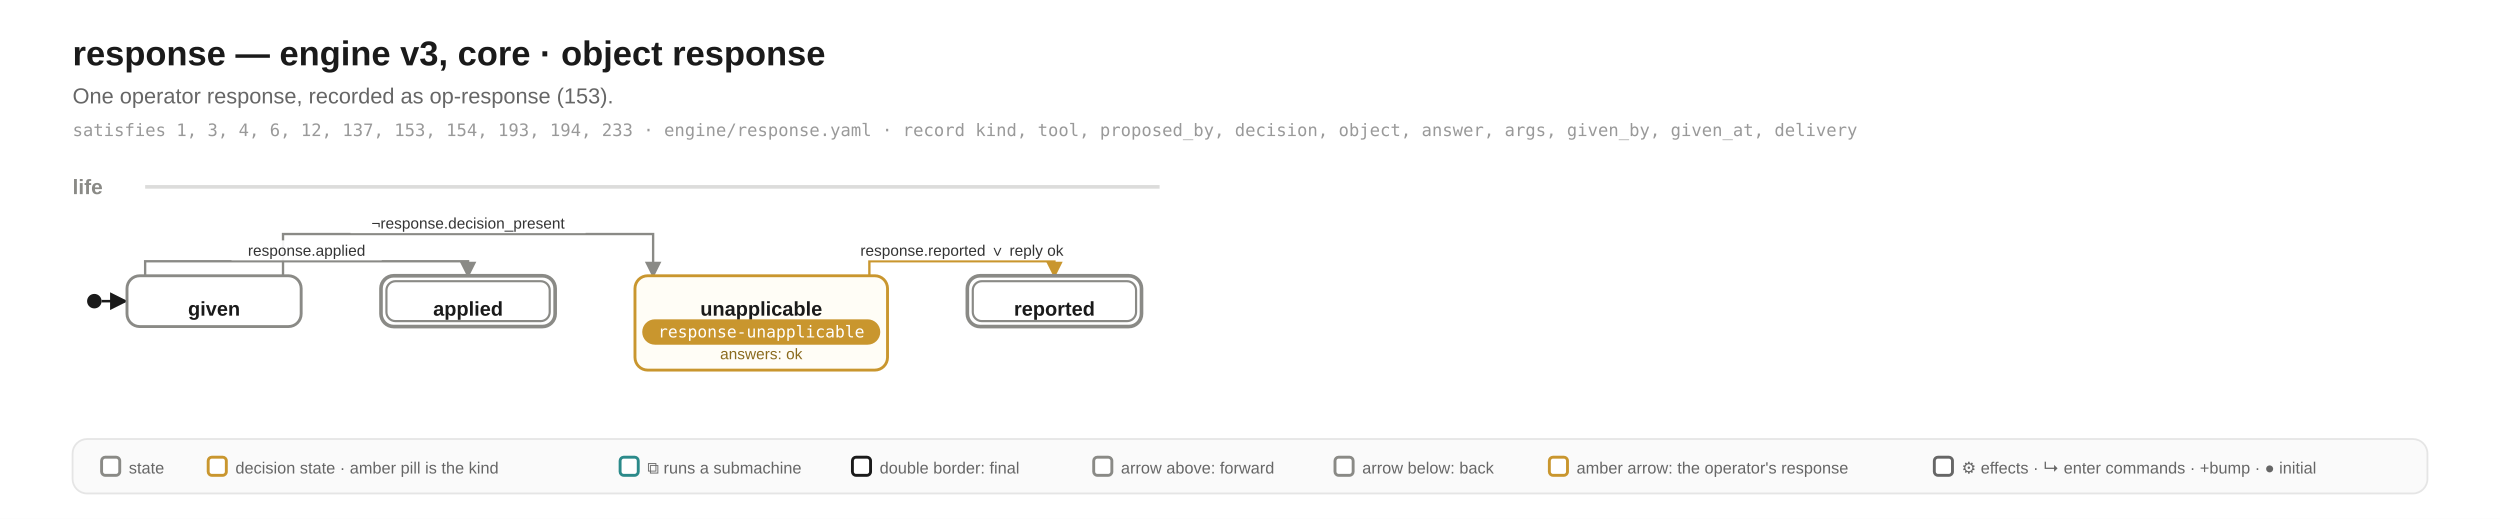
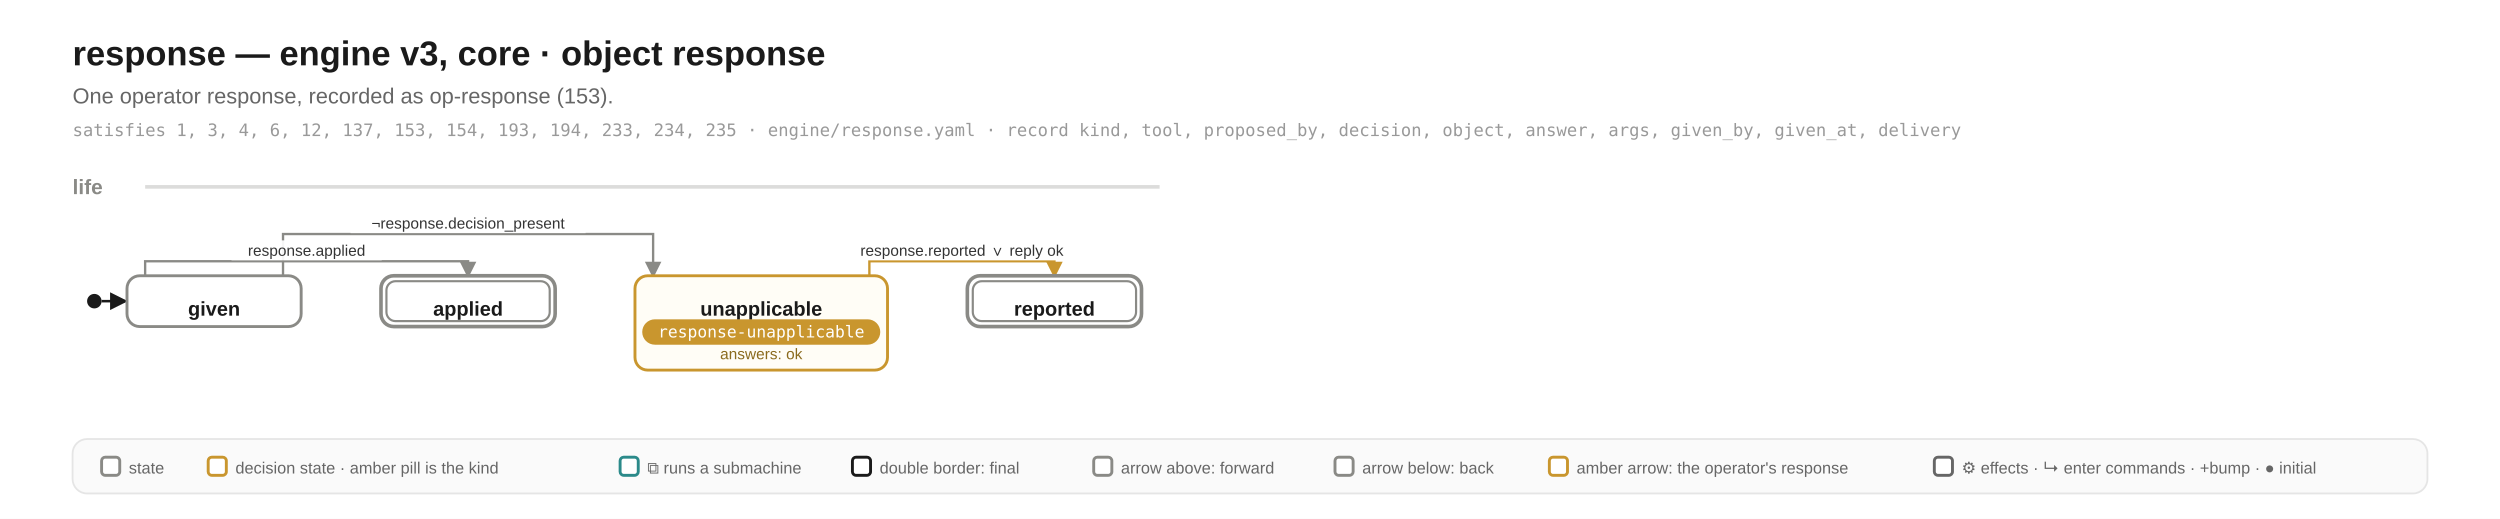
<svg xmlns="http://www.w3.org/2000/svg" width="1378" height="286" viewBox="0 0 1378 286" font-family="-apple-system, 'Helvetica Neue', Arial, sans-serif">
  <defs>
    <marker id="mB" viewBox="0 0 10 10" refX="8.5" refY="5" markerWidth="7" markerHeight="7" orient="auto-start-reverse">
      <path d="M0 0L10 5L0 10z" fill="#4a7fb5" />
    </marker>
    <marker id="mT" viewBox="0 0 10 10" refX="8.5" refY="5" markerWidth="7" markerHeight="7" orient="auto-start-reverse">
      <path d="M0 0L10 5L0 10z" fill="#2b8a8a" />
    </marker>
    <marker id="mG" viewBox="0 0 10 10" refX="8.5" refY="5" markerWidth="7" markerHeight="7" orient="auto-start-reverse">
      <path d="M0 0L10 5L0 10z" fill="#8a8a86" />
    </marker>
    <marker id="mA" viewBox="0 0 10 10" refX="8.5" refY="5" markerWidth="7" markerHeight="7" orient="auto-start-reverse">
      <path d="M0 0L10 5L0 10z" fill="#c9962e" />
    </marker>
    <marker id="mI" viewBox="0 0 10 10" refX="8.5" refY="5" markerWidth="7" markerHeight="7" orient="auto-start-reverse">
      <path d="M0 0L10 5L0 10z" fill="#1a1a1a" />
    </marker>
  </defs>
  <rect width="1378" height="286" fill="#fff" />
  <text x="40" y="36" font-size="19" font-weight="700" fill="#1a1a1a">response — engine v3, core · object response</text>
  <text x="40" y="57" font-size="12" fill="#666">One operator response, recorded as op-response (153).</text>
-   <text x="40" y="75" font-size="9.5" font-family="monospace" fill="#999">satisfies 1, 3, 4, 6, 12, 137, 153, 154, 193, 194, 233 · engine/response.yaml · record kind, tool, proposed_by, decision, object, answer, args, given_by, given_at, delivery</text>
+   <text x="40" y="75" font-size="9.5" font-family="monospace" fill="#999">satisfies 1, 3, 4, 6, 12, 137, 153, 154, 193, 194, 233, 234, 235 · engine/response.yaml · record kind, tool, proposed_by, decision, object, answer, args, given_by, given_at, delivery</text>
  <text x="40" y="107" font-size="11.5" font-weight="700" fill="#8a8a86">life</text>
  <line x1="80" y1="103" x2="639.18" y2="103" stroke="#8a8a86" stroke-width="2" opacity="0.3" />
  <circle cx="52.0" cy="166.0" r="4" fill="#1a1a1a" />
  <line x1="56.0" y1="166.0" x2="69.0" y2="166.0" stroke="#1a1a1a" stroke-width="1.4" marker-end="url(#mI)" />
  <path d="M80.0,152.0 V144.0 H258.0 V152.0" fill="none" stroke="#8a8a86" stroke-width="1.3" marker-end="url(#mG)" />
  <path d="M156.0,152.0 V129.0 H360.0 V152.0" fill="none" stroke="#8a8a86" stroke-width="1.3" marker-end="url(#mG)" />
  <path d="M479.2,152.0 V144.0 H581.2 V152.0" fill="none" stroke="#c9962e" stroke-width="1.3" marker-end="url(#mA)" />
  <rect x="70.0" y="152.0" width="96.0" height="28.0" rx="7" fill="#fff" stroke="#8a8a86" stroke-width="1.6" />
  <text x="118.0" y="174.0" font-size="11" fill="#1a1a1a" text-anchor="middle" font-weight="700">given</text>
  <rect x="210.0" y="152.0" width="96.0" height="28.0" rx="7" fill="#fff" stroke="#8a8a86" stroke-width="2" />
  <rect x="213.0" y="155.0" width="90.0" height="22.0" rx="5" fill="none" stroke="#8a8a86" stroke-width="1.2" />
  <text x="258.0" y="174.0" font-size="11" fill="#1a1a1a" text-anchor="middle" font-weight="700">applied</text>
  <rect x="350.0" y="152.0" width="139.2" height="52.0" rx="7" fill="#fffdf6" stroke="#c9962e" stroke-width="1.6" />
  <text x="419.6" y="174.0" font-size="11" fill="#1a1a1a" text-anchor="middle" font-weight="700">unapplicable</text>
  <rect x="354.0" y="176.0" width="131.2" height="14" rx="7" fill="#c9962e" />
  <text x="419.6" y="186.0" font-size="9" font-family="monospace" fill="#fff" text-anchor="middle">response-unapplicable</text>
  <text x="419.6" y="198.0" font-size="8.5" fill="#8a6a1d" text-anchor="middle">answers: ok</text>
  <rect x="533.2" y="152.0" width="96.0" height="28.0" rx="7" fill="#fff" stroke="#8a8a86" stroke-width="2" />
  <rect x="536.2" y="155.0" width="90.0" height="22.0" rx="5" fill="none" stroke="#8a8a86" stroke-width="1.2" />
  <text x="581.2" y="174.0" font-size="11" fill="#1a1a1a" text-anchor="middle" font-weight="700">reported</text>
  <rect x="127.6" y="132.5" width="82.8" height="11" fill="#fff" opacity="0.92" />
  <text x="169.0" y="141.0" font-size="8.5" fill="#333" text-anchor="middle">response.applied</text>
  <rect x="193.2" y="117.5" width="129.6" height="11" fill="#fff" opacity="0.92" />
  <text x="258.0" y="126.0" font-size="8.5" fill="#333" text-anchor="middle">¬response.decision_present</text>
  <rect x="460.7" y="132.5" width="138.9" height="11" fill="#fff" opacity="0.92" />
  <text x="530.2" y="141.0" font-size="8.5" fill="#333" text-anchor="middle">response.reported ∨ reply ok</text>
  <rect x="40" y="242" width="1298" height="30" rx="8" fill="#fafafa" stroke="#e5e5e5" />
  <rect x="56" y="252" width="10" height="10" rx="2" fill="#fff" stroke="#8a8a86" stroke-width="1.6" />
  <text x="71" y="261" font-size="9" fill="#666">state</text>
  <rect x="114.75" y="252" width="10" height="10" rx="2" fill="#fff" stroke="#c9962e" stroke-width="1.6" />
  <text x="129.75" y="261" font-size="9" fill="#666">decision state · amber pill is the kind</text>
  <rect x="341.8" y="252" width="10" height="10" rx="2" fill="#fff" stroke="#2b8a8a" stroke-width="1.6" />
  <text x="356.8" y="261" font-size="9" fill="#666">⧉ runs a submachine</text>
  <rect x="469.85" y="252" width="10" height="10" rx="2" fill="#fff" stroke="#1a1a1a" stroke-width="1.6" />
  <text x="484.85" y="261" font-size="9" fill="#666">double border: final</text>
  <rect x="602.85" y="252" width="10" height="10" rx="2" fill="#fff" stroke="#8a8a86" stroke-width="1.6" />
  <text x="617.85" y="261" font-size="9" fill="#666">arrow above: forward</text>
  <rect x="735.85" y="252" width="10" height="10" rx="2" fill="#fff" stroke="#8a8a86" stroke-width="1.6" />
  <text x="750.85" y="261" font-size="9" fill="#666">arrow below: back</text>
  <rect x="854.0" y="252" width="10" height="10" rx="2" fill="#fff" stroke="#c9962e" stroke-width="1.6" />
  <text x="869.0" y="261" font-size="9" fill="#666">amber arrow: the operator's response</text>
  <rect x="1066.2" y="252" width="10" height="10" rx="2" fill="#fff" stroke="#666" stroke-width="1.6" />
  <text x="1081.2" y="261" font-size="9" fill="#666">⚙ effects · ↳ enter commands · +bump · ● initial</text>
</svg>
